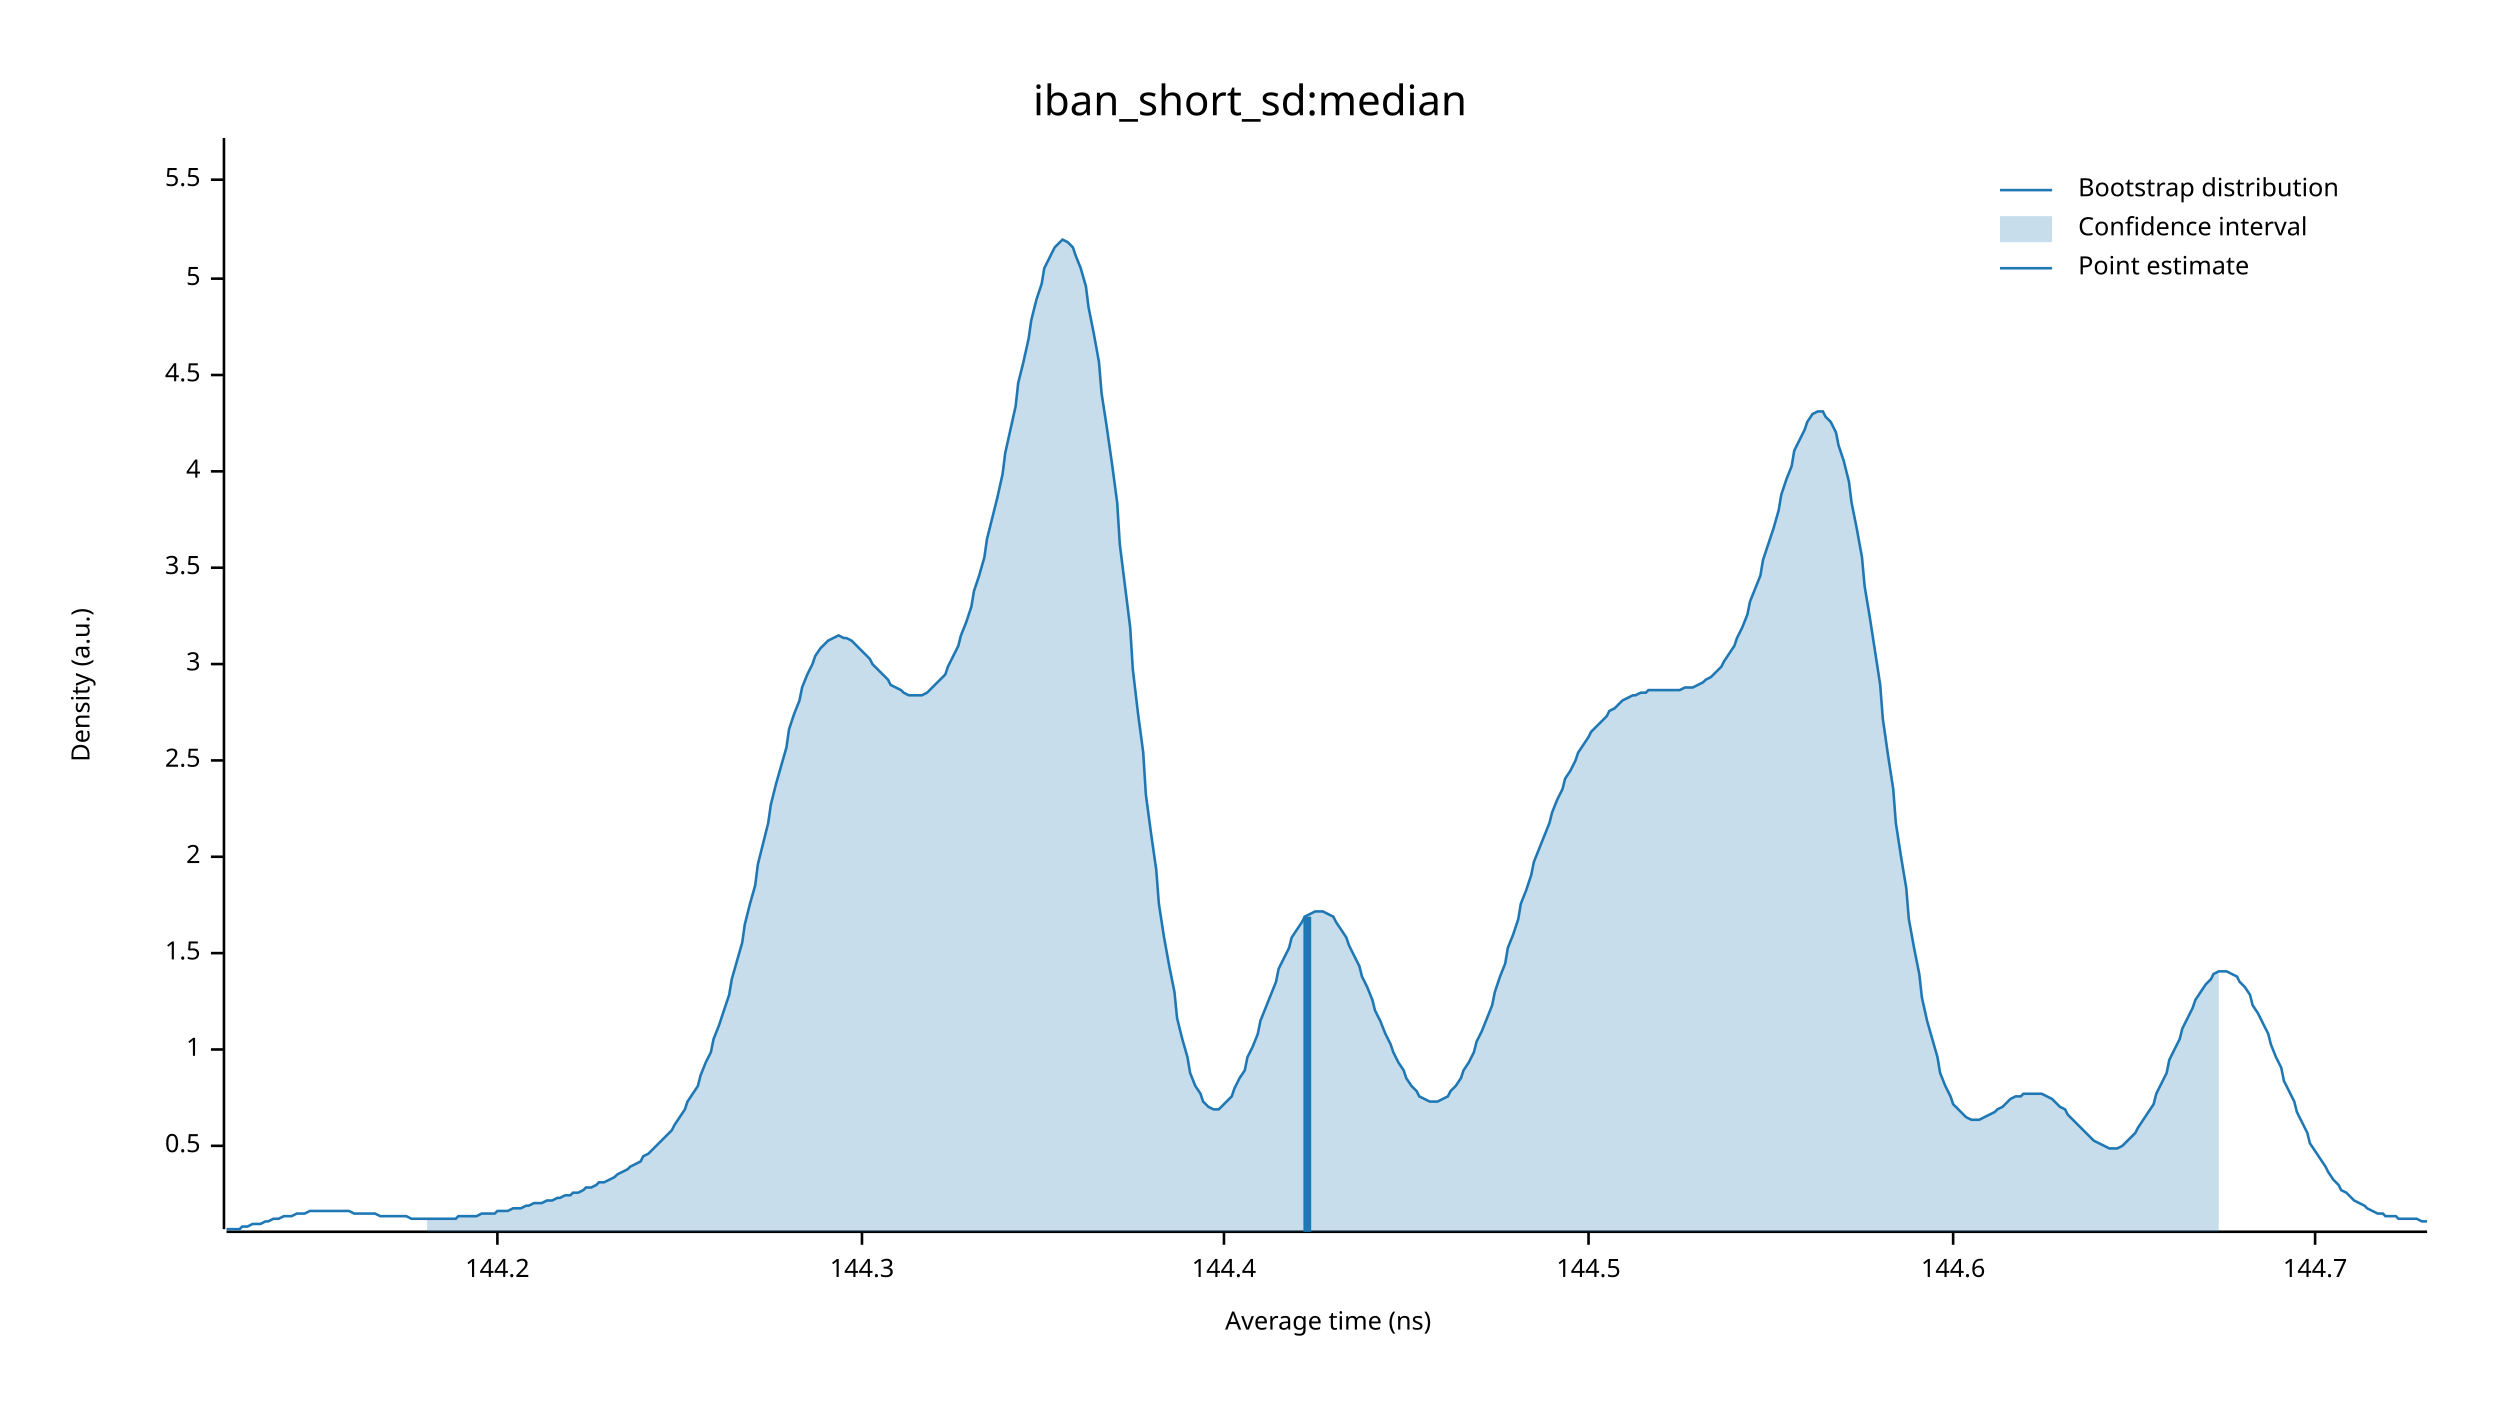
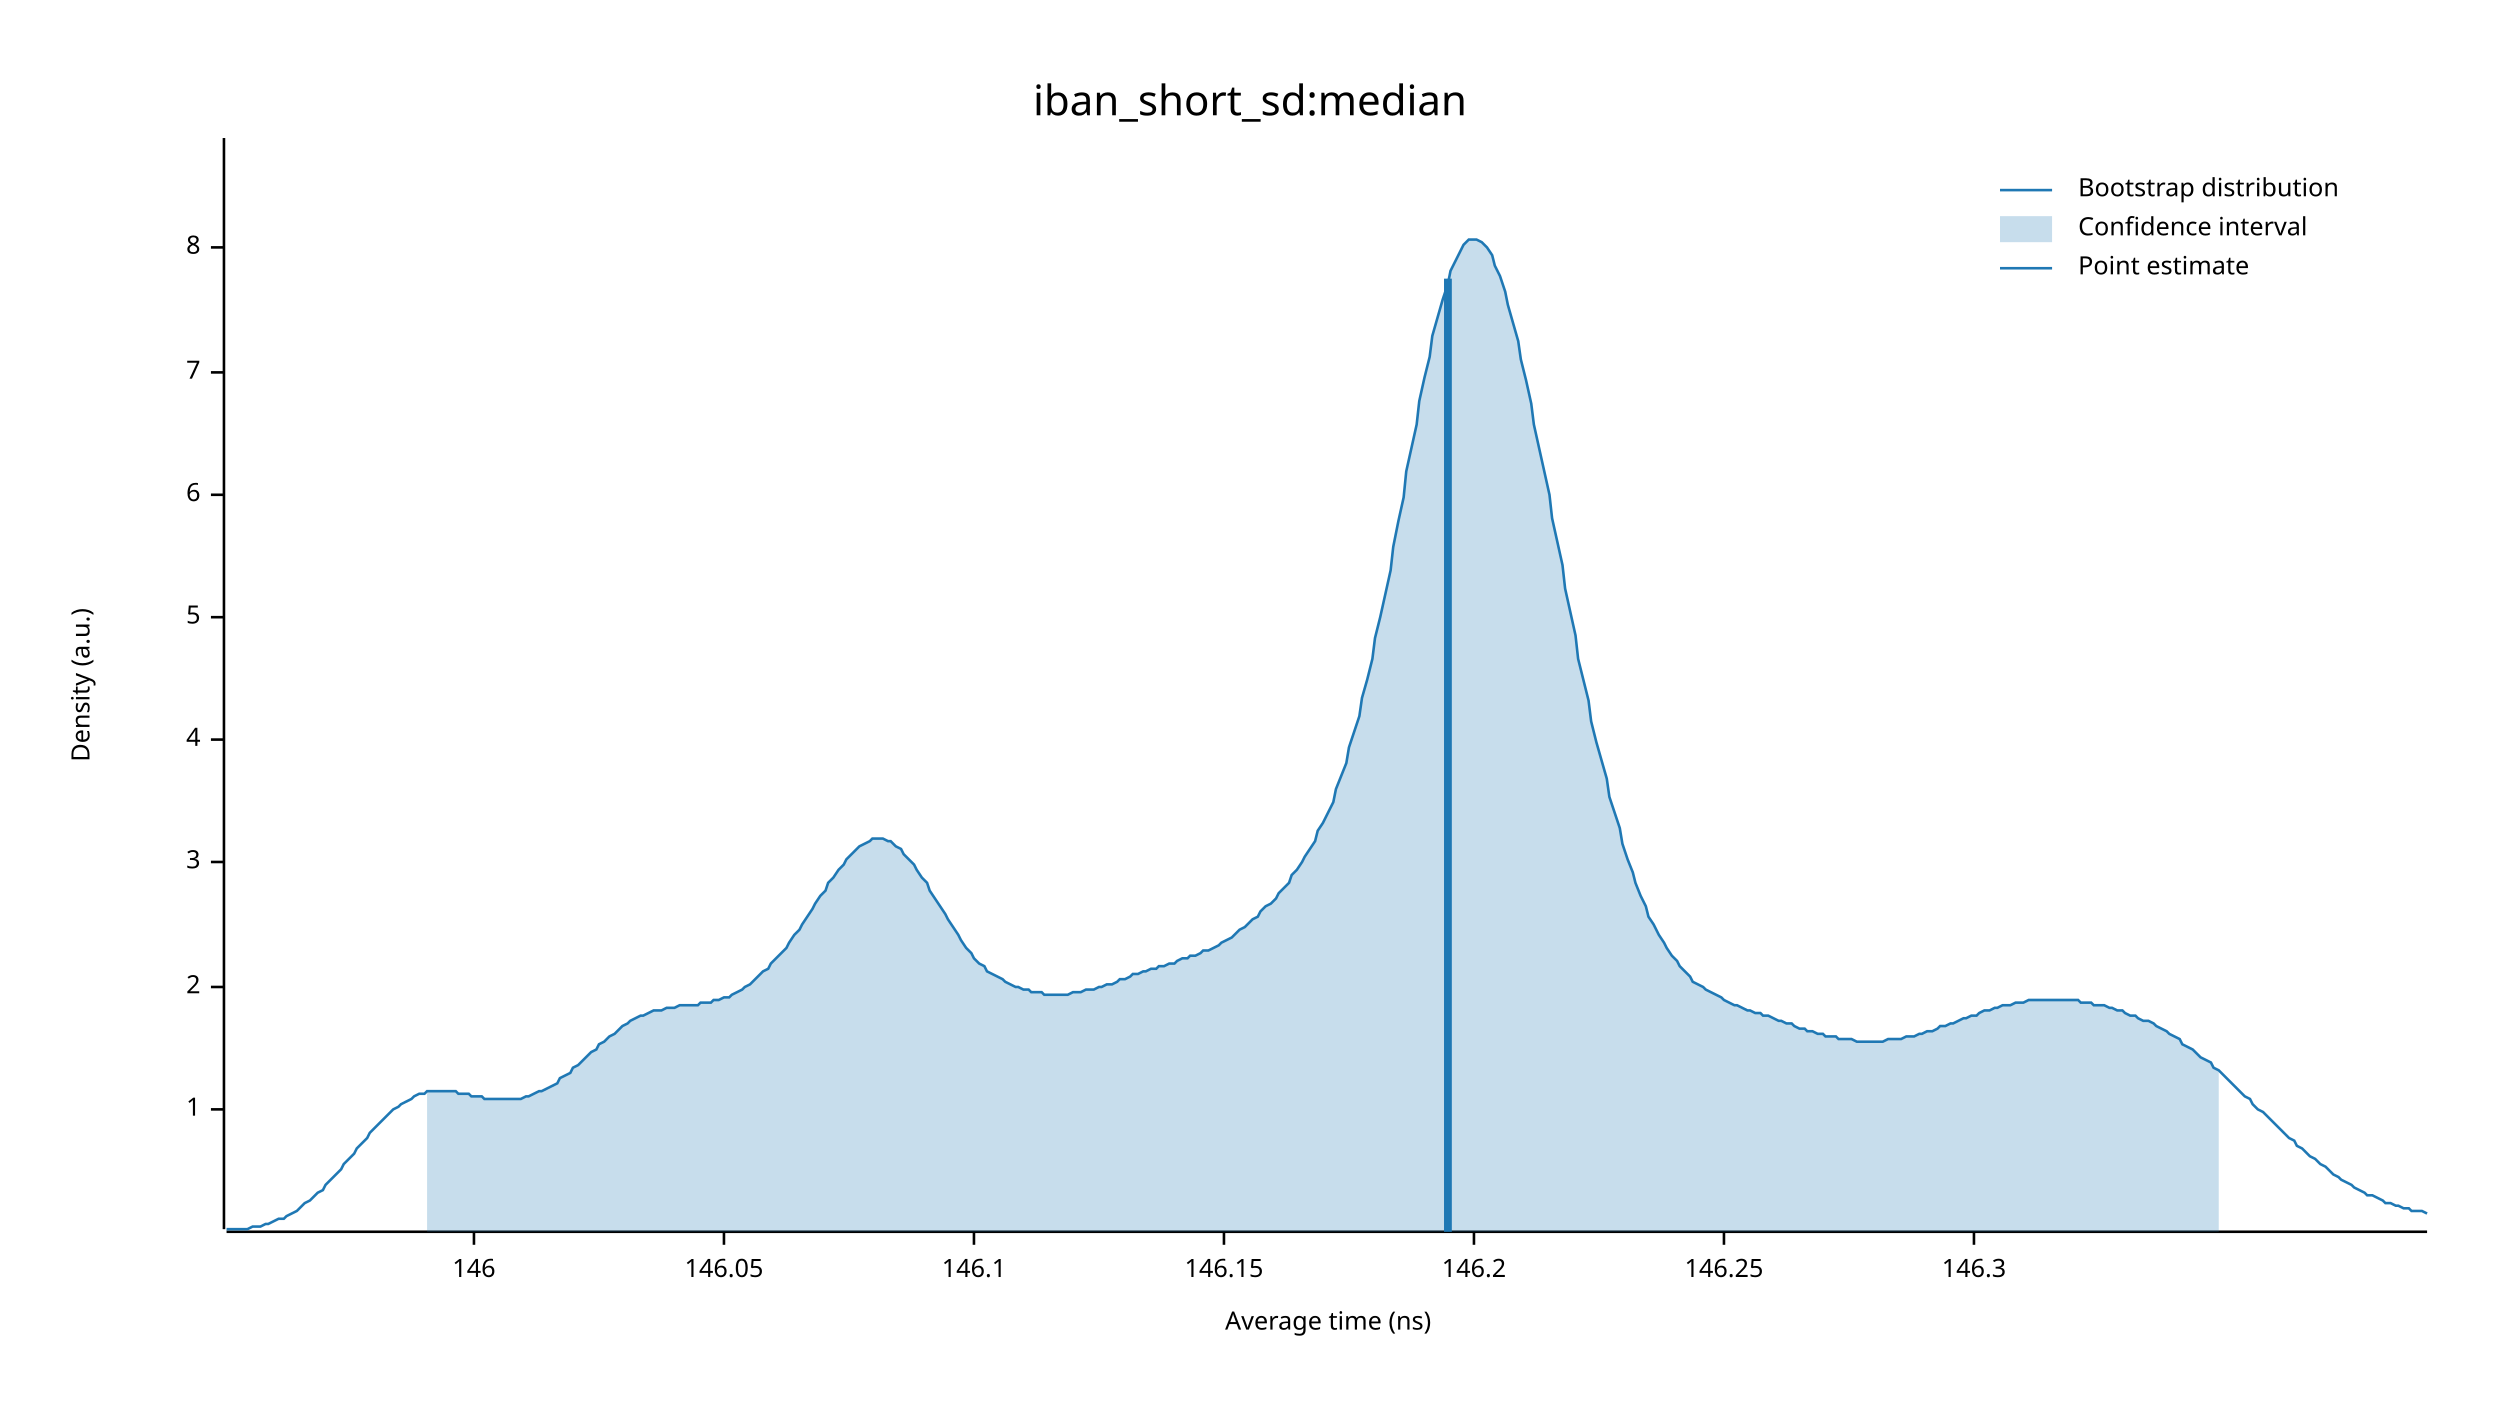
<svg xmlns="http://www.w3.org/2000/svg" width="960" height="540" viewBox="0 0 960 540">
  <text x="480" y="32" dy="0.76em" text-anchor="middle" font-family="sans-serif" font-size="16.129" opacity="1" fill="#000000">
iban_short_sd:median
</text>
  <text x="27" y="263" dy="0.76em" text-anchor="middle" font-family="sans-serif" font-size="9.677" opacity="1" fill="#000000" transform="rotate(270, 27, 263)">
Density (a.u.)
</text>
  <text x="510" y="513" dy="-0.5ex" text-anchor="middle" font-family="sans-serif" font-size="9.677" opacity="1" fill="#000000">
Average time (ns)
</text>
  <polyline fill="none" opacity="1" stroke="#000000" stroke-width="1" points="86,53 86,472 " />
-   <text x="77" y="440" dy="0.5ex" text-anchor="end" font-family="sans-serif" font-size="9.677" opacity="1" fill="#000000">
- 0.5
- </text>
-   <polyline fill="none" opacity="1" stroke="#000000" stroke-width="1" points="81,440 86,440 " />
-   <text x="77" y="403" dy="0.5ex" text-anchor="end" font-family="sans-serif" font-size="9.677" opacity="1" fill="#000000">
+   <text x="77" y="426" dy="0.5ex" text-anchor="end" font-family="sans-serif" font-size="9.677" opacity="1" fill="#000000">
1
</text>
-   <polyline fill="none" opacity="1" stroke="#000000" stroke-width="1" points="81,403 86,403 " />
-   <text x="77" y="366" dy="0.5ex" text-anchor="end" font-family="sans-serif" font-size="9.677" opacity="1" fill="#000000">
- 1.5
- </text>
-   <polyline fill="none" opacity="1" stroke="#000000" stroke-width="1" points="81,366 86,366 " />
-   <text x="77" y="329" dy="0.5ex" text-anchor="end" font-family="sans-serif" font-size="9.677" opacity="1" fill="#000000">
+   <polyline fill="none" opacity="1" stroke="#000000" stroke-width="1" points="81,426 86,426 " />
+   <text x="77" y="379" dy="0.5ex" text-anchor="end" font-family="sans-serif" font-size="9.677" opacity="1" fill="#000000">
2
</text>
-   <polyline fill="none" opacity="1" stroke="#000000" stroke-width="1" points="81,329 86,329 " />
-   <text x="77" y="292" dy="0.5ex" text-anchor="end" font-family="sans-serif" font-size="9.677" opacity="1" fill="#000000">
- 2.5
- </text>
-   <polyline fill="none" opacity="1" stroke="#000000" stroke-width="1" points="81,292 86,292 " />
-   <text x="77" y="255" dy="0.5ex" text-anchor="end" font-family="sans-serif" font-size="9.677" opacity="1" fill="#000000">
+   <polyline fill="none" opacity="1" stroke="#000000" stroke-width="1" points="81,379 86,379 " />
+   <text x="77" y="331" dy="0.5ex" text-anchor="end" font-family="sans-serif" font-size="9.677" opacity="1" fill="#000000">
3
</text>
-   <polyline fill="none" opacity="1" stroke="#000000" stroke-width="1" points="81,255 86,255 " />
-   <text x="77" y="218" dy="0.5ex" text-anchor="end" font-family="sans-serif" font-size="9.677" opacity="1" fill="#000000">
- 3.5
- </text>
-   <polyline fill="none" opacity="1" stroke="#000000" stroke-width="1" points="81,218 86,218 " />
-   <text x="77" y="181" dy="0.5ex" text-anchor="end" font-family="sans-serif" font-size="9.677" opacity="1" fill="#000000">
+   <polyline fill="none" opacity="1" stroke="#000000" stroke-width="1" points="81,331 86,331 " />
+   <text x="77" y="284" dy="0.5ex" text-anchor="end" font-family="sans-serif" font-size="9.677" opacity="1" fill="#000000">
4
</text>
-   <polyline fill="none" opacity="1" stroke="#000000" stroke-width="1" points="81,181 86,181 " />
-   <text x="77" y="144" dy="0.5ex" text-anchor="end" font-family="sans-serif" font-size="9.677" opacity="1" fill="#000000">
- 4.5
- </text>
-   <polyline fill="none" opacity="1" stroke="#000000" stroke-width="1" points="81,144 86,144 " />
-   <text x="77" y="107" dy="0.5ex" text-anchor="end" font-family="sans-serif" font-size="9.677" opacity="1" fill="#000000">
+   <polyline fill="none" opacity="1" stroke="#000000" stroke-width="1" points="81,284 86,284 " />
+   <text x="77" y="237" dy="0.5ex" text-anchor="end" font-family="sans-serif" font-size="9.677" opacity="1" fill="#000000">
5
</text>
-   <polyline fill="none" opacity="1" stroke="#000000" stroke-width="1" points="81,107 86,107 " />
-   <text x="77" y="69" dy="0.5ex" text-anchor="end" font-family="sans-serif" font-size="9.677" opacity="1" fill="#000000">
- 5.5
+   <polyline fill="none" opacity="1" stroke="#000000" stroke-width="1" points="81,237 86,237 " />
+   <text x="77" y="190" dy="0.5ex" text-anchor="end" font-family="sans-serif" font-size="9.677" opacity="1" fill="#000000">
+ 6
</text>
-   <polyline fill="none" opacity="1" stroke="#000000" stroke-width="1" points="81,69 86,69 " />
+   <polyline fill="none" opacity="1" stroke="#000000" stroke-width="1" points="81,190 86,190 " />
+   <text x="77" y="143" dy="0.5ex" text-anchor="end" font-family="sans-serif" font-size="9.677" opacity="1" fill="#000000">
+ 7
+ </text>
+   <polyline fill="none" opacity="1" stroke="#000000" stroke-width="1" points="81,143 86,143 " />
+   <text x="77" y="95" dy="0.5ex" text-anchor="end" font-family="sans-serif" font-size="9.677" opacity="1" fill="#000000">
+ 8
+ </text>
+   <polyline fill="none" opacity="1" stroke="#000000" stroke-width="1" points="81,95 86,95 " />
  <polyline fill="none" opacity="1" stroke="#000000" stroke-width="1" points="87,473 932,473 " />
-   <text x="191" y="483" dy="0.76em" text-anchor="middle" font-family="sans-serif" font-size="9.677" opacity="1" fill="#000000">
- 144.2
+   <text x="182" y="483" dy="0.76em" text-anchor="middle" font-family="sans-serif" font-size="9.677" opacity="1" fill="#000000">
+ 146
</text>
-   <polyline fill="none" opacity="1" stroke="#000000" stroke-width="1" points="191,473 191,478 " />
-   <text x="331" y="483" dy="0.76em" text-anchor="middle" font-family="sans-serif" font-size="9.677" opacity="1" fill="#000000">
- 144.3
+   <polyline fill="none" opacity="1" stroke="#000000" stroke-width="1" points="182,473 182,478 " />
+   <text x="278" y="483" dy="0.76em" text-anchor="middle" font-family="sans-serif" font-size="9.677" opacity="1" fill="#000000">
+ 146.05
</text>
-   <polyline fill="none" opacity="1" stroke="#000000" stroke-width="1" points="331,473 331,478 " />
+   <polyline fill="none" opacity="1" stroke="#000000" stroke-width="1" points="278,473 278,478 " />
+   <text x="374" y="483" dy="0.76em" text-anchor="middle" font-family="sans-serif" font-size="9.677" opacity="1" fill="#000000">
+ 146.1
+ </text>
+   <polyline fill="none" opacity="1" stroke="#000000" stroke-width="1" points="374,473 374,478 " />
  <text x="470" y="483" dy="0.76em" text-anchor="middle" font-family="sans-serif" font-size="9.677" opacity="1" fill="#000000">
- 144.4
+ 146.15
</text>
  <polyline fill="none" opacity="1" stroke="#000000" stroke-width="1" points="470,473 470,478 " />
-   <text x="610" y="483" dy="0.76em" text-anchor="middle" font-family="sans-serif" font-size="9.677" opacity="1" fill="#000000">
- 144.5
+   <text x="566" y="483" dy="0.76em" text-anchor="middle" font-family="sans-serif" font-size="9.677" opacity="1" fill="#000000">
+ 146.2
</text>
-   <polyline fill="none" opacity="1" stroke="#000000" stroke-width="1" points="610,473 610,478 " />
-   <text x="750" y="483" dy="0.76em" text-anchor="middle" font-family="sans-serif" font-size="9.677" opacity="1" fill="#000000">
- 144.6
+   <polyline fill="none" opacity="1" stroke="#000000" stroke-width="1" points="566,473 566,478 " />
+   <text x="662" y="483" dy="0.76em" text-anchor="middle" font-family="sans-serif" font-size="9.677" opacity="1" fill="#000000">
+ 146.25
</text>
-   <polyline fill="none" opacity="1" stroke="#000000" stroke-width="1" points="750,473 750,478 " />
-   <text x="889" y="483" dy="0.76em" text-anchor="middle" font-family="sans-serif" font-size="9.677" opacity="1" fill="#000000">
- 144.7
+   <polyline fill="none" opacity="1" stroke="#000000" stroke-width="1" points="662,473 662,478 " />
+   <text x="758" y="483" dy="0.76em" text-anchor="middle" font-family="sans-serif" font-size="9.677" opacity="1" fill="#000000">
+ 146.3
</text>
-   <polyline fill="none" opacity="1" stroke="#000000" stroke-width="1" points="889,473 889,478 " />
-   <polyline fill="none" opacity="1" stroke="#1F78B4" stroke-width="1" points="87,472 88,472 90,472 92,472 93,471 95,471 97,470 98,470 100,470 102,469 103,469 105,468 107,468 109,467 110,467 112,467 114,466 115,466 117,466 119,465 120,465 122,465 124,465 125,465 127,465 129,465 131,465 132,465 134,465 136,466 137,466 139,466 141,466 142,466 144,466 146,467 147,467 149,467 151,467 153,467 154,467 156,467 158,468 159,468 161,468 163,468 164,468 166,468 168,468 169,468 171,468 173,468 175,468 176,467 178,467 180,467 181,467 183,467 185,466 186,466 188,466 190,466 191,465 193,465 195,465 197,464 198,464 200,464 202,463 203,463 205,462 207,462 208,462 210,461 212,461 214,460 215,460 217,459 219,459 220,458 222,458 224,457 225,456 227,456 229,455 230,454 232,454 234,453 236,452 237,451 239,450 241,449 242,448 244,447 246,446 247,444 249,443 251,441 252,440 254,438 256,436 258,434 259,432 261,429 263,426 264,423 266,420 268,417 269,413 271,408 273,404 274,399 276,394 278,388 280,382 281,376 283,369 285,362 286,355 288,347 290,340 291,332 293,324 295,316 296,309 298,301 300,294 302,287 303,280 305,274 307,269 308,264 310,259 312,255 313,252 315,249 317,247 318,246 320,245 322,244 324,245 325,245 327,246 329,248 330,249 332,251 334,253 335,255 337,257 339,259 341,261 342,263 344,264 346,265 347,266 349,267 351,267 352,267 354,267 356,266 357,265 359,263 361,261 363,259 364,256 366,252 368,248 369,244 371,239 373,233 374,227 376,221 378,214 379,207 381,199 383,191 385,182 386,174 388,165 390,156 391,147 393,139 395,130 396,123 398,115 400,109 401,103 403,99 405,95 407,93 408,92 410,93 412,95 413,98 415,103 417,110 418,118 420,128 422,139 423,151 425,164 427,178 429,193 430,209 432,225 434,241 435,257 437,274 439,289 440,305 442,320 444,334 445,347 447,360 449,371 451,381 452,391 454,399 456,406 457,412 459,417 461,420 462,423 464,425 466,426 468,426 469,425 471,423 473,421 474,418 476,414 478,411 479,406 481,402 483,397 484,392 486,387 488,382 490,377 491,372 493,368 495,364 496,360 498,357 500,354 501,352 503,351 505,350 506,350 508,350 510,351 512,352 513,354 515,357 517,360 518,363 520,367 522,371 523,375 525,379 527,384 528,388 530,392 532,397 534,401 535,404 537,408 539,411 540,414 542,417 544,419 545,421 547,422 549,423 550,423 552,423 554,422 556,421 557,419 559,417 561,414 562,411 564,408 566,404 567,400 569,396 571,391 573,386 574,381 576,375 578,370 579,364 581,359 583,353 584,347 586,342 588,336 589,331 591,326 593,321 595,316 596,312 598,307 600,303 601,299 603,296 605,292 606,289 608,286 610,283 611,281 613,279 615,277 617,275 618,273 620,272 622,270 623,269 625,268 627,267 628,267 630,266 632,266 633,265 635,265 637,265 639,265 640,265 642,265 644,265 645,265 647,264 649,264 650,264 652,263 654,262 655,261 657,260 659,258 661,256 662,254 664,251 666,248 667,245 669,241 671,236 672,231 674,226 676,221 677,215 679,209 681,203 683,196 684,190 686,184 688,179 689,173 691,169 693,165 694,162 696,159 698,158 700,158 701,160 703,162 705,166 706,171 708,177 710,185 711,193 713,203 715,214 716,225 718,237 720,250 722,263 723,276 725,290 727,303 728,316 730,329 732,341 733,353 735,364 737,374 738,383 740,392 742,399 744,406 745,412 747,417 749,421 750,424 752,426 754,428 755,429 757,430 759,430 760,430 762,429 764,428 766,427 767,426 769,425 771,423 772,422 774,421 776,421 777,420 779,420 781,420 782,420 784,420 786,421 788,422 789,423 791,425 793,426 794,428 796,430 798,432 799,433 801,435 803,437 804,438 806,439 808,440 810,441 811,441 813,441 815,440 816,439 818,437 820,435 821,433 823,430 825,427 827,424 828,420 830,416 832,412 833,407 835,403 837,399 838,395 840,391 842,387 843,384 845,381 847,378 849,376 850,374 852,373 854,373 855,373 857,374 859,375 860,377 862,379 864,382 865,386 867,389 869,393 871,397 872,401 874,406 876,410 877,415 879,419 881,423 882,427 884,431 886,435 887,439 889,442 891,445 893,448 894,450 896,453 898,455 899,457 901,458 903,460 904,461 906,462 908,463 909,464 911,465 913,466 915,466 916,467 918,467 920,467 921,468 923,468 925,468 926,468 928,468 930,469 932,469 " />
-   <polygon opacity="0.25" fill="#1F78B4" points="164,468 166,468 168,468 169,468 171,468 173,468 175,468 176,467 178,467 180,467 181,467 183,467 185,466 186,466 188,466 190,466 191,465 193,465 195,465 197,464 198,464 200,464 202,463 203,463 205,462 207,462 208,462 210,461 212,461 214,460 215,460 217,459 219,459 220,458 222,458 224,457 225,456 227,456 229,455 230,454 232,454 234,453 236,452 237,451 239,450 241,449 242,448 244,447 246,446 247,444 249,443 251,441 252,440 254,438 256,436 258,434 259,432 261,429 263,426 264,423 266,420 268,417 269,413 271,408 273,404 274,399 276,394 278,388 280,382 281,376 283,369 285,362 286,355 288,347 290,340 291,332 293,324 295,316 296,309 298,301 300,294 302,287 303,280 305,274 307,269 308,264 310,259 312,255 313,252 315,249 317,247 318,246 320,245 322,244 324,245 325,245 327,246 329,248 330,249 332,251 334,253 335,255 337,257 339,259 341,261 342,263 344,264 346,265 347,266 349,267 351,267 352,267 354,267 356,266 357,265 359,263 361,261 363,259 364,256 366,252 368,248 369,244 371,239 373,233 374,227 376,221 378,214 379,207 381,199 383,191 385,182 386,174 388,165 390,156 391,147 393,139 395,130 396,123 398,115 400,109 401,103 403,99 405,95 407,93 408,92 410,93 412,95 413,98 415,103 417,110 418,118 420,128 422,139 423,151 425,164 427,178 429,193 430,209 432,225 434,241 435,257 437,274 439,289 440,305 442,320 444,334 445,347 447,360 449,371 451,381 452,391 454,399 456,406 457,412 459,417 461,420 462,423 464,425 466,426 468,426 469,425 471,423 473,421 474,418 476,414 478,411 479,406 481,402 483,397 484,392 486,387 488,382 490,377 491,372 493,368 495,364 496,360 498,357 500,354 501,352 503,351 505,350 506,350 508,350 510,351 512,352 513,354 515,357 517,360 518,363 520,367 522,371 523,375 525,379 527,384 528,388 530,392 532,397 534,401 535,404 537,408 539,411 540,414 542,417 544,419 545,421 547,422 549,423 550,423 552,423 554,422 556,421 557,419 559,417 561,414 562,411 564,408 566,404 567,400 569,396 571,391 573,386 574,381 576,375 578,370 579,364 581,359 583,353 584,347 586,342 588,336 589,331 591,326 593,321 595,316 596,312 598,307 600,303 601,299 603,296 605,292 606,289 608,286 610,283 611,281 613,279 615,277 617,275 618,273 620,272 622,270 623,269 625,268 627,267 628,267 630,266 632,266 633,265 635,265 637,265 639,265 640,265 642,265 644,265 645,265 647,264 649,264 650,264 652,263 654,262 655,261 657,260 659,258 661,256 662,254 664,251 666,248 667,245 669,241 671,236 672,231 674,226 676,221 677,215 679,209 681,203 683,196 684,190 686,184 688,179 689,173 691,169 693,165 694,162 696,159 698,158 700,158 701,160 703,162 705,166 706,171 708,177 710,185 711,193 713,203 715,214 716,225 718,237 720,250 722,263 723,276 725,290 727,303 728,316 730,329 732,341 733,353 735,364 737,374 738,383 740,392 742,399 744,406 745,412 747,417 749,421 750,424 752,426 754,428 755,429 757,430 759,430 760,430 762,429 764,428 766,427 767,426 769,425 771,423 772,422 774,421 776,421 777,420 779,420 781,420 782,420 784,420 786,421 788,422 789,423 791,425 793,426 794,428 796,430 798,432 799,433 801,435 803,437 804,438 806,439 808,440 810,441 811,441 813,441 815,440 816,439 818,437 820,435 821,433 823,430 825,427 827,424 828,420 830,416 832,412 833,407 835,403 837,399 838,395 840,391 842,387 843,384 845,381 847,378 849,376 850,374 852,373 852,473 164,473 " />
-   <polyline fill="none" opacity="1" stroke="#1F78B4" stroke-width="3" points="502,473 502,352 " />
+   <polyline fill="none" opacity="1" stroke="#000000" stroke-width="1" points="758,473 758,478 " />
+   <polyline fill="none" opacity="1" stroke="#1F78B4" stroke-width="1" points="87,472 88,472 90,472 92,472 93,472 95,472 97,471 98,471 100,471 102,470 103,470 105,469 107,468 109,468 110,467 112,466 114,465 115,464 117,462 119,461 120,460 122,458 124,457 125,455 127,453 129,451 131,449 132,447 134,445 136,443 137,441 139,439 141,437 142,435 144,433 146,431 147,430 149,428 151,426 153,425 154,424 156,423 158,422 159,421 161,420 163,420 164,419 166,419 168,419 169,419 171,419 173,419 175,419 176,420 178,420 180,420 181,421 183,421 185,421 186,422 188,422 190,422 191,422 193,422 195,422 197,422 198,422 200,422 202,421 203,421 205,420 207,419 208,419 210,418 212,417 214,416 215,414 217,413 219,412 220,410 222,409 224,407 225,406 227,404 229,403 230,401 232,400 234,398 236,397 237,396 239,394 241,393 242,392 244,391 246,390 247,390 249,389 251,388 252,388 254,388 256,387 258,387 259,387 261,386 263,386 264,386 266,386 268,386 269,385 271,385 273,385 274,384 276,384 278,383 280,383 281,382 283,381 285,380 286,379 288,378 290,376 291,375 293,373 295,372 296,370 298,368 300,366 302,364 303,362 305,359 307,357 308,355 310,352 312,349 313,347 315,344 317,342 318,339 320,337 322,334 324,332 325,330 327,328 329,326 330,325 332,324 334,323 335,322 337,322 339,322 341,323 342,323 344,325 346,326 347,328 349,330 351,332 352,334 354,337 356,339 357,342 359,345 361,348 363,351 364,353 366,356 368,359 369,361 371,364 373,366 374,368 376,370 378,371 379,373 381,374 383,375 385,376 386,377 388,378 390,379 391,379 393,380 395,380 396,381 398,381 400,381 401,382 403,382 405,382 407,382 408,382 410,382 412,381 413,381 415,381 417,380 418,380 420,380 422,379 423,379 425,378 427,378 429,377 430,376 432,376 434,375 435,374 437,374 439,373 440,373 442,372 444,372 445,371 447,371 449,370 451,370 452,369 454,368 456,368 457,367 459,367 461,366 462,365 464,365 466,364 468,363 469,362 471,361 473,360 474,359 476,357 478,356 479,355 481,353 483,352 484,350 486,348 488,347 490,345 491,343 493,341 495,339 496,336 498,334 500,331 501,329 503,326 505,323 506,319 508,316 510,312 512,308 513,303 515,298 517,293 518,287 520,281 522,275 523,268 525,261 527,253 528,245 530,237 532,228 534,219 535,210 537,200 539,191 540,181 542,172 544,163 545,154 547,145 549,137 550,129 552,122 554,115 556,109 557,104 559,100 561,96 562,94 564,92 566,92 567,92 569,93 571,95 573,98 574,102 576,106 578,112 579,117 581,124 583,131 584,138 586,146 588,155 589,163 591,172 593,181 595,190 596,199 598,208 600,217 601,226 603,235 605,244 606,253 608,261 610,269 611,277 613,285 615,292 617,299 618,306 620,312 622,318 623,324 625,330 627,335 628,339 630,344 632,348 633,352 635,355 637,359 639,362 640,364 642,367 644,369 645,371 647,373 649,375 650,377 652,378 654,379 655,380 657,381 659,382 661,383 662,384 664,385 666,386 667,386 669,387 671,388 672,388 674,389 676,389 677,390 679,390 681,391 683,392 684,392 686,393 688,393 689,394 691,395 693,395 694,396 696,396 698,397 700,397 701,398 703,398 705,398 706,399 708,399 710,399 711,399 713,400 715,400 716,400 718,400 720,400 722,400 723,400 725,399 727,399 728,399 730,399 732,398 733,398 735,398 737,397 738,397 740,396 742,396 744,395 745,394 747,394 749,393 750,393 752,392 754,391 755,391 757,390 759,390 760,389 762,388 764,388 766,387 767,387 769,386 771,386 772,386 774,385 776,385 777,385 779,384 781,384 782,384 784,384 786,384 788,384 789,384 791,384 793,384 794,384 796,384 798,384 799,385 801,385 803,385 804,386 806,386 808,386 810,387 811,387 813,388 815,388 816,389 818,390 820,390 821,391 823,392 825,392 827,393 828,394 830,395 832,396 833,397 835,398 837,399 838,401 840,402 842,403 843,404 845,406 847,407 849,408 850,410 852,411 854,413 855,414 857,416 859,418 860,419 862,421 864,422 865,424 867,426 869,427 871,429 872,430 874,432 876,434 877,435 879,437 881,438 882,440 884,441 886,443 887,444 889,445 891,447 893,448 894,449 896,451 898,452 899,453 901,454 903,455 904,456 906,457 908,458 909,459 911,459 913,460 915,461 916,462 918,462 920,463 921,463 923,464 925,464 926,465 928,465 930,465 932,466 " />
+   <polygon opacity="0.25" fill="#1F78B4" points="164,419 166,419 168,419 169,419 171,419 173,419 175,419 176,420 178,420 180,420 181,421 183,421 185,421 186,422 188,422 190,422 191,422 193,422 195,422 197,422 198,422 200,422 202,421 203,421 205,420 207,419 208,419 210,418 212,417 214,416 215,414 217,413 219,412 220,410 222,409 224,407 225,406 227,404 229,403 230,401 232,400 234,398 236,397 237,396 239,394 241,393 242,392 244,391 246,390 247,390 249,389 251,388 252,388 254,388 256,387 258,387 259,387 261,386 263,386 264,386 266,386 268,386 269,385 271,385 273,385 274,384 276,384 278,383 280,383 281,382 283,381 285,380 286,379 288,378 290,376 291,375 293,373 295,372 296,370 298,368 300,366 302,364 303,362 305,359 307,357 308,355 310,352 312,349 313,347 315,344 317,342 318,339 320,337 322,334 324,332 325,330 327,328 329,326 330,325 332,324 334,323 335,322 337,322 339,322 341,323 342,323 344,325 346,326 347,328 349,330 351,332 352,334 354,337 356,339 357,342 359,345 361,348 363,351 364,353 366,356 368,359 369,361 371,364 373,366 374,368 376,370 378,371 379,373 381,374 383,375 385,376 386,377 388,378 390,379 391,379 393,380 395,380 396,381 398,381 400,381 401,382 403,382 405,382 407,382 408,382 410,382 412,381 413,381 415,381 417,380 418,380 420,380 422,379 423,379 425,378 427,378 429,377 430,376 432,376 434,375 435,374 437,374 439,373 440,373 442,372 444,372 445,371 447,371 449,370 451,370 452,369 454,368 456,368 457,367 459,367 461,366 462,365 464,365 466,364 468,363 469,362 471,361 473,360 474,359 476,357 478,356 479,355 481,353 483,352 484,350 486,348 488,347 490,345 491,343 493,341 495,339 496,336 498,334 500,331 501,329 503,326 505,323 506,319 508,316 510,312 512,308 513,303 515,298 517,293 518,287 520,281 522,275 523,268 525,261 527,253 528,245 530,237 532,228 534,219 535,210 537,200 539,191 540,181 542,172 544,163 545,154 547,145 549,137 550,129 552,122 554,115 556,109 557,104 559,100 561,96 562,94 564,92 566,92 567,92 569,93 571,95 573,98 574,102 576,106 578,112 579,117 581,124 583,131 584,138 586,146 588,155 589,163 591,172 593,181 595,190 596,199 598,208 600,217 601,226 603,235 605,244 606,253 608,261 610,269 611,277 613,285 615,292 617,299 618,306 620,312 622,318 623,324 625,330 627,335 628,339 630,344 632,348 633,352 635,355 637,359 639,362 640,364 642,367 644,369 645,371 647,373 649,375 650,377 652,378 654,379 655,380 657,381 659,382 661,383 662,384 664,385 666,386 667,386 669,387 671,388 672,388 674,389 676,389 677,390 679,390 681,391 683,392 684,392 686,393 688,393 689,394 691,395 693,395 694,396 696,396 698,397 700,397 701,398 703,398 705,398 706,399 708,399 710,399 711,399 713,400 715,400 716,400 718,400 720,400 722,400 723,400 725,399 727,399 728,399 730,399 732,398 733,398 735,398 737,397 738,397 740,396 742,396 744,395 745,394 747,394 749,393 750,393 752,392 754,391 755,391 757,390 759,390 760,389 762,388 764,388 766,387 767,387 769,386 771,386 772,386 774,385 776,385 777,385 779,384 781,384 782,384 784,384 786,384 788,384 789,384 791,384 793,384 794,384 796,384 798,384 799,385 801,385 803,385 804,386 806,386 808,386 810,387 811,387 813,388 815,388 816,389 818,390 820,390 821,391 823,392 825,392 827,393 828,394 830,395 832,396 833,397 835,398 837,399 838,401 840,402 842,403 843,404 845,406 847,407 849,408 850,410 852,411 852,473 164,473 " />
+   <polyline fill="none" opacity="1" stroke="#1F78B4" stroke-width="3" points="556,473 556,107 " />
  <text x="798" y="68" dy="0.76em" text-anchor="start" font-family="sans-serif" font-size="9.677" opacity="1" fill="#000000">
Bootstrap distribution
</text>
  <text x="798" y="83" dy="0.76em" text-anchor="start" font-family="sans-serif" font-size="9.677" opacity="1" fill="#000000">
Confidence interval
</text>
  <text x="798" y="98" dy="0.76em" text-anchor="start" font-family="sans-serif" font-size="9.677" opacity="1" fill="#000000">
Point estimate
</text>
  <polyline fill="none" opacity="1" stroke="#1F78B4" stroke-width="1" points="768,73 788,73 " />
  <rect x="768" y="83" width="20" height="10" opacity="0.25" fill="#1F78B4" stroke="none" />
  <polyline fill="none" opacity="1" stroke="#1F78B4" stroke-width="1" points="768,103 788,103 " />
</svg>
